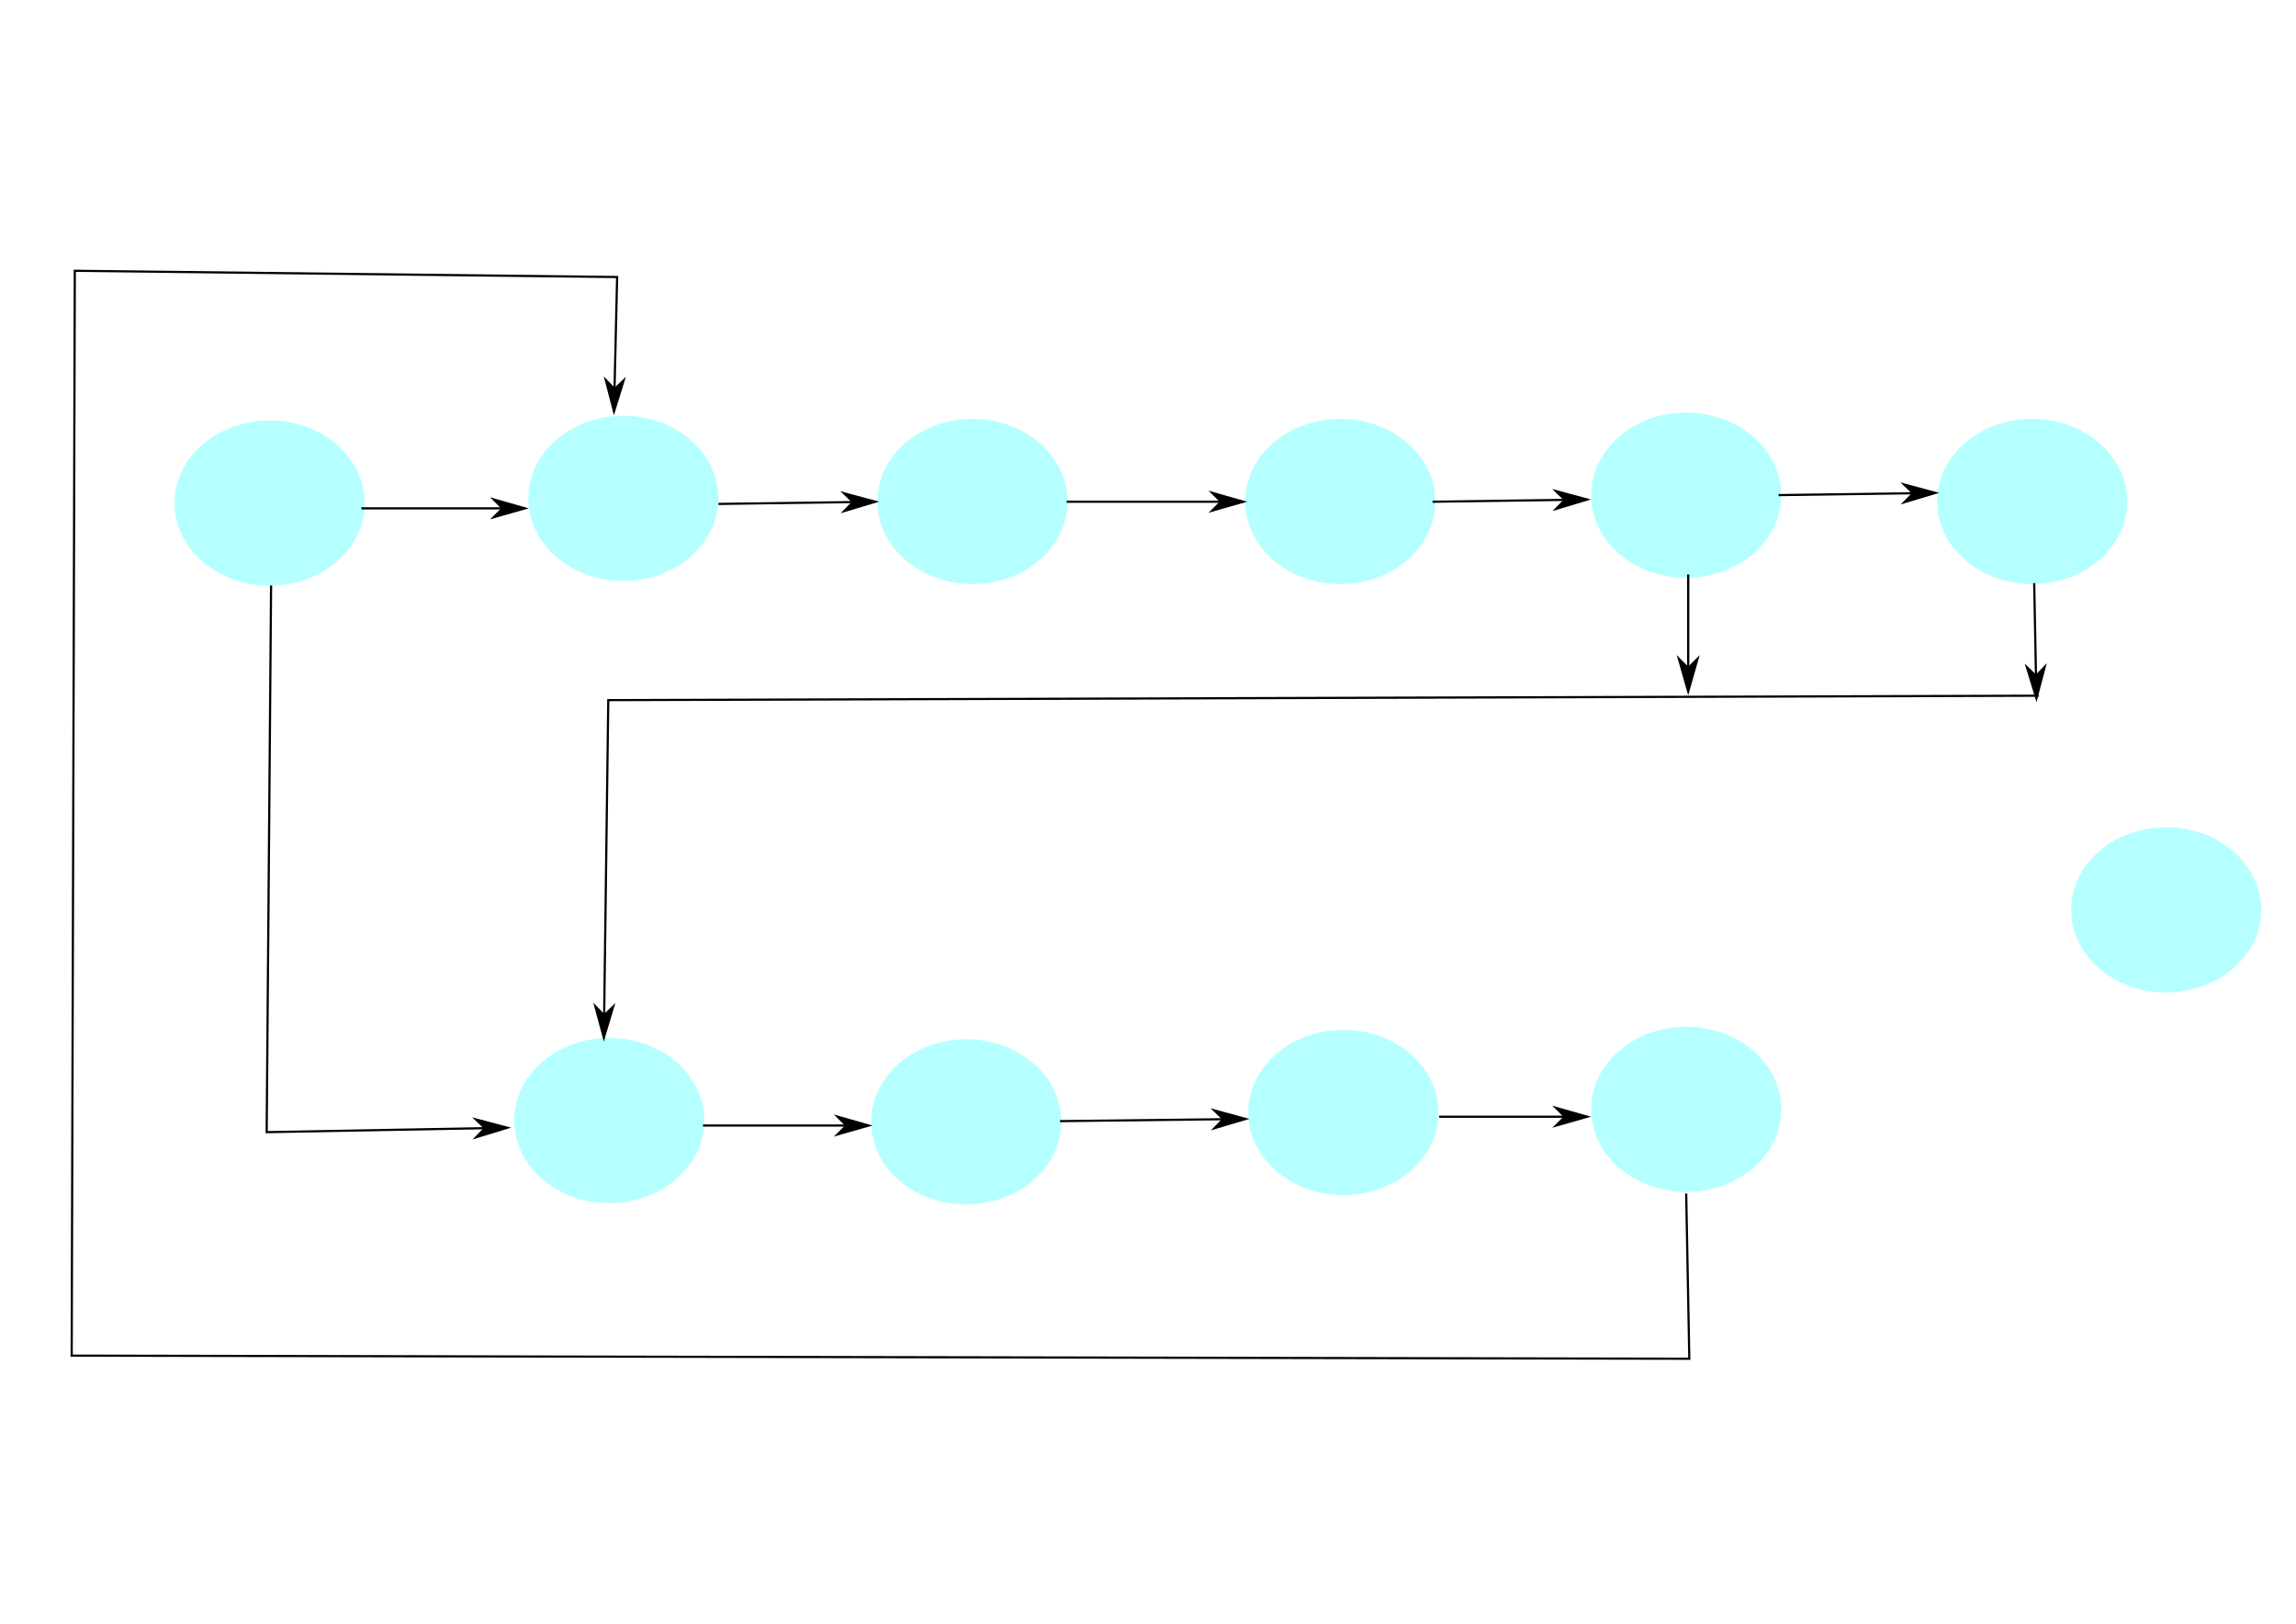
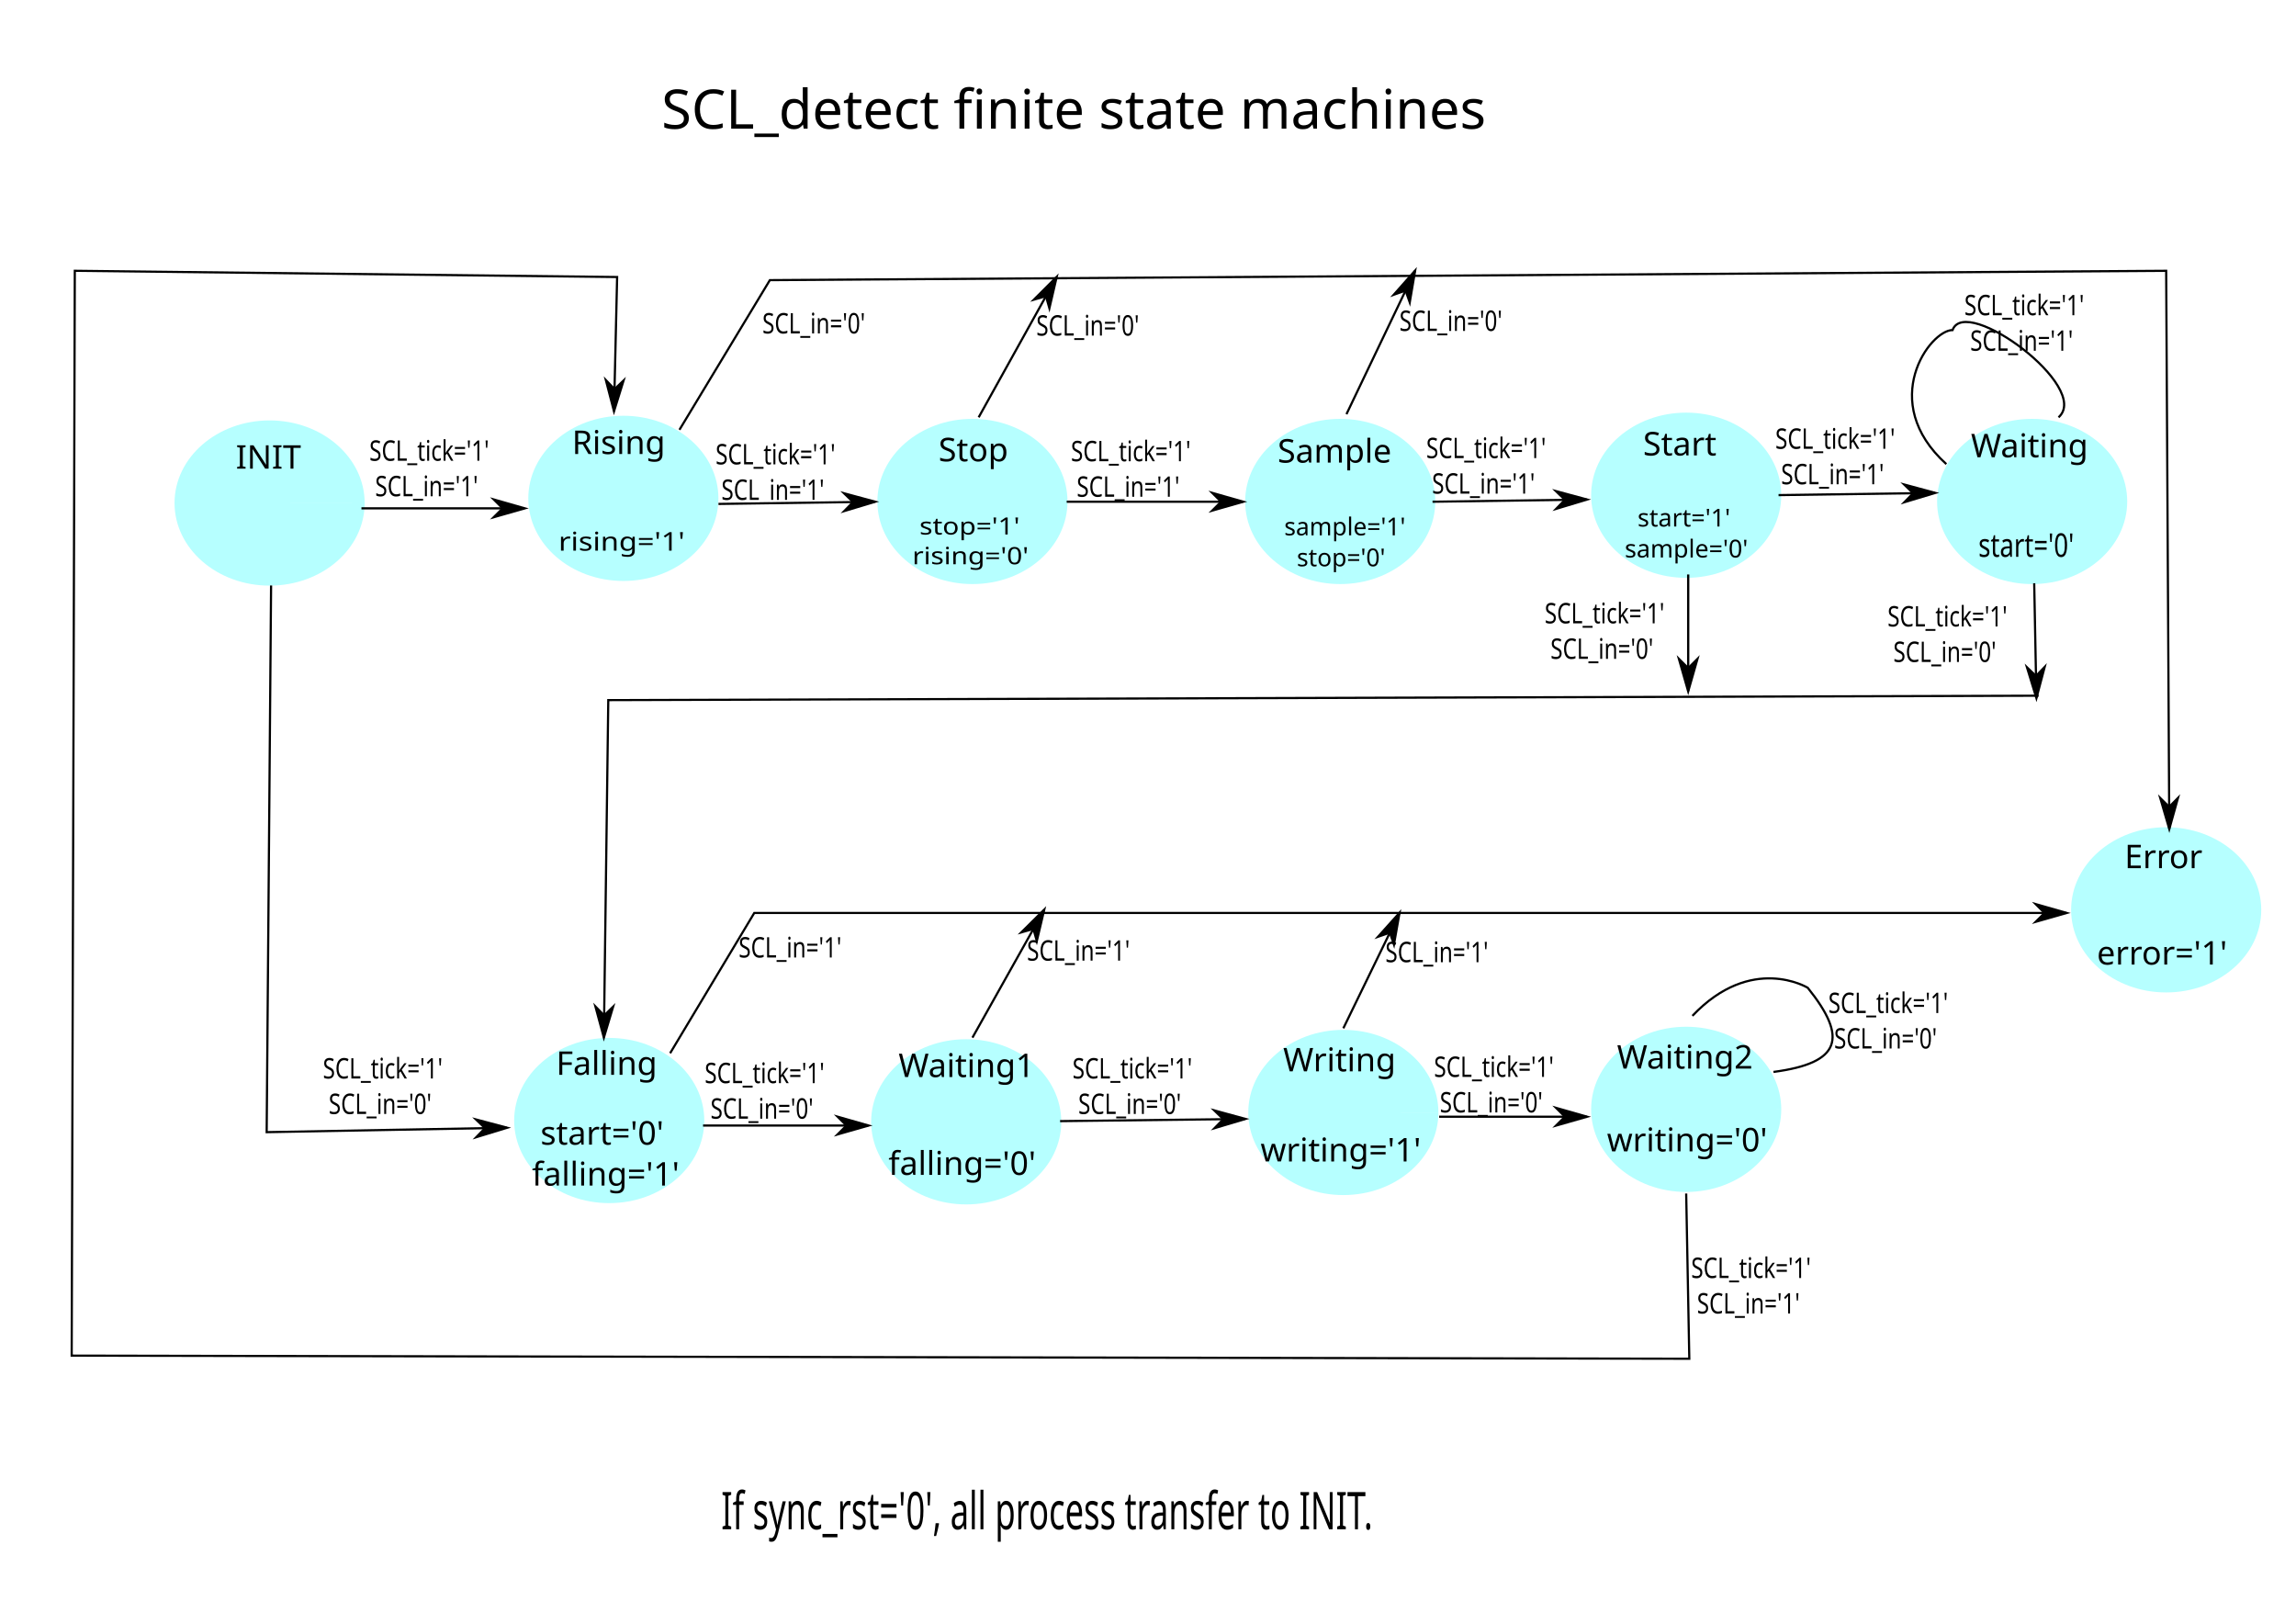
<svg xmlns="http://www.w3.org/2000/svg" width="297mm" height="210mm" viewBox="0 0 1052.362 744.094" id="svg2" version="1.1">
  <defs id="defs4">
+     <marker style="overflow:visible;" id="marker4921" refX="0.0" refY="0.0" orient="auto">
+       <path transform="scale(0.8) rotate(180) translate(12.5,0)" style="fill-rule:evenodd;stroke:#000000;stroke-width:1pt;stroke-opacity:1;fill:#000000;fill-opacity:1" d="M 0.0,0.0 L 5.0,-5.0 L -12.5,0.0 L 5.0,5.0 L 0.0,0.0 z " id="path4923" />
+     </marker>
+     <marker orient="auto" refY="0.0" refX="0.0" id="marker4783" style="overflow:visible;">
+       <path id="path4785" d="M 0.0,0.0 L 5.0,-5.0 L -12.5,0.0 L 5.0,5.0 L 0.0,0.0 z " style="fill-rule:evenodd;stroke:#000000;stroke-width:1pt;stroke-opacity:1;fill:#000000;fill-opacity:1" transform="scale(0.8) rotate(180) translate(12.5,0)" />
+     </marker>
+     <marker style="overflow:visible;" id="marker4637" refX="0.0" refY="0.0" orient="auto">
+       <path transform="scale(0.8) rotate(180) translate(12.5,0)" style="fill-rule:evenodd;stroke:#000000;stroke-width:1pt;stroke-opacity:1;fill:#000000;fill-opacity:1" d="M 0.0,0.0 L 5.0,-5.0 L -12.5,0.0 L 5.0,5.0 L 0.0,0.0 z " id="path4639" />
+     </marker>
+     <marker orient="auto" refY="0.0" refX="0.0" id="marker4511" style="overflow:visible;">
+       <path id="path4513" d="M 0.0,0.0 L 5.0,-5.0 L -12.5,0.0 L 5.0,5.0 L 0.0,0.0 z " style="fill-rule:evenodd;stroke:#000000;stroke-width:1pt;stroke-opacity:1;fill:#000000;fill-opacity:1" transform="scale(0.8) rotate(180) translate(12.5,0)" />
+     </marker>
+     <marker style="overflow:visible;" id="marker4391" refX="0.0" refY="0.0" orient="auto">
+       <path transform="scale(0.8) rotate(180) translate(12.5,0)" style="fill-rule:evenodd;stroke:#000000;stroke-width:1pt;stroke-opacity:1;fill:#000000;fill-opacity:1" d="M 0.0,0.0 L 5.0,-5.0 L -12.5,0.0 L 5.0,5.0 L 0.0,0.0 z " id="path4393" />
+     </marker>
+     <marker orient="auto" refY="0.0" refX="0.0" id="marker4277" style="overflow:visible;">
+       <path id="path4279" d="M 0.0,0.0 L 5.0,-5.0 L -12.5,0.0 L 5.0,5.0 L 0.0,0.0 z " style="fill-rule:evenodd;stroke:#000000;stroke-width:1pt;stroke-opacity:1;fill:#000000;fill-opacity:1" transform="scale(0.8) rotate(180) translate(12.5,0)" />
+     </marker>
    <marker style="overflow:visible;" id="marker5559" refX="0.0" refY="0.0" orient="auto">
      <path transform="scale(0.8) rotate(180) translate(12.5,0)" style="fill-rule:evenodd;stroke:#000000;stroke-width:1pt;stroke-opacity:1;fill:#000000;fill-opacity:1" d="M 0.0,0.0 L 5.0,-5.0 L -12.5,0.0 L 5.0,5.0 L 0.0,0.0 z " id="path5561" />
    </marker>
    <marker orient="auto" refY="0.0" refX="0.0" id="marker5341" style="overflow:visible;">
      <path id="path5343" d="M 0.0,0.0 L 5.0,-5.0 L -12.5,0.0 L 5.0,5.0 L 0.0,0.0 z " style="fill-rule:evenodd;stroke:#000000;stroke-width:1pt;stroke-opacity:1;fill:#000000;fill-opacity:1" transform="scale(0.8) rotate(180) translate(12.5,0)" />
    </marker>
    <marker orient="auto" refY="0.0" refX="0.0" id="marker5143" style="overflow:visible;">
      <path id="path5145" d="M 0.0,0.0 L 5.0,-5.0 L -12.5,0.0 L 5.0,5.0 L 0.0,0.0 z " style="fill-rule:evenodd;stroke:#000000;stroke-width:1pt;stroke-opacity:1;fill:#000000;fill-opacity:1" transform="scale(0.8) rotate(180) translate(12.5,0)" />
    </marker>
    <marker style="overflow:visible;" id="marker5053" refX="0.0" refY="0.0" orient="auto">
      <path transform="scale(0.8) rotate(180) translate(12.5,0)" style="fill-rule:evenodd;stroke:#000000;stroke-width:1pt;stroke-opacity:1;fill:#000000;fill-opacity:1" d="M 0.0,0.0 L 5.0,-5.0 L -12.5,0.0 L 5.0,5.0 L 0.0,0.0 z " id="path5055" />
    </marker>
    <marker orient="auto" refY="0.0" refX="0.0" id="marker4969" style="overflow:visible;">
      <path id="path4971" d="M 0.0,0.0 L 5.0,-5.0 L -12.5,0.0 L 5.0,5.0 L 0.0,0.0 z " style="fill-rule:evenodd;stroke:#000000;stroke-width:1pt;stroke-opacity:1;fill:#000000;fill-opacity:1" transform="scale(0.8) rotate(180) translate(12.5,0)" />
    </marker>
    <marker orient="auto" refY="0.0" refX="0.0" id="marker4891" style="overflow:visible;">
      <path id="path4893" d="M 0.0,0.0 L 5.0,-5.0 L -12.5,0.0 L 5.0,5.0 L 0.0,0.0 z " style="fill-rule:evenodd;stroke:#000000;stroke-width:1pt;stroke-opacity:1;fill:#000000;fill-opacity:1" transform="scale(0.8) rotate(180) translate(12.5,0)" />
    </marker>
    <marker style="overflow:visible;" id="marker4801" refX="0.0" refY="0.0" orient="auto">
      <path transform="scale(0.8) rotate(180) translate(12.5,0)" style="fill-rule:evenodd;stroke:#000000;stroke-width:1pt;stroke-opacity:1;fill:#000000;fill-opacity:1" d="M 0.0,0.0 L 5.0,-5.0 L -12.5,0.0 L 5.0,5.0 L 0.0,0.0 z " id="path4803" />
    </marker>
    <marker orient="auto" refY="0.0" refX="0.0" id="Arrow1Mend" style="overflow:visible;">
      <path id="path4222" d="M 0.0,0.0 L 5.0,-5.0 L -12.5,0.0 L 5.0,5.0 L 0.0,0.0 z " style="fill-rule:evenodd;stroke:#000000;stroke-width:1pt;stroke-opacity:1;fill:#000000;fill-opacity:1" transform="scale(0.4) rotate(180) translate(10,0)" />
    </marker>
    <marker orient="auto" refY="0.0" refX="0.0" id="marker4679" style="overflow:visible;">
      <path id="path4681" d="M 0.0,0.0 L 5.0,-5.0 L -12.5,0.0 L 5.0,5.0 L 0.0,0.0 z " style="fill-rule:evenodd;stroke:#000000;stroke-width:1pt;stroke-opacity:1;fill:#000000;fill-opacity:1" transform="scale(0.8) rotate(180) translate(12.5,0)" />
    </marker>
    <marker style="overflow:visible;" id="marker4625" refX="0.0" refY="0.0" orient="auto">
      <path transform="scale(0.8) rotate(180) translate(12.5,0)" style="fill-rule:evenodd;stroke:#000000;stroke-width:1pt;stroke-opacity:1;fill:#000000;fill-opacity:1" d="M 0.0,0.0 L 5.0,-5.0 L -12.5,0.0 L 5.0,5.0 L 0.0,0.0 z " id="path4627" />
    </marker>
    <marker orient="auto" refY="0.0" refX="0.0" id="marker4577" style="overflow:visible;">
      <path id="path4579" d="M 0.0,0.0 L 5.0,-5.0 L -12.5,0.0 L 5.0,5.0 L 0.0,0.0 z " style="fill-rule:evenodd;stroke:#000000;stroke-width:1pt;stroke-opacity:1;fill:#000000;fill-opacity:1" transform="scale(0.8) rotate(180) translate(12.5,0)" />
    </marker>
    <marker style="overflow:visible;" id="marker4533" refX="0.0" refY="0.0" orient="auto">
      <path transform="scale(0.8) rotate(180) translate(12.5,0)" style="fill-rule:evenodd;stroke:#000000;stroke-width:1pt;stroke-opacity:1;fill:#000000;fill-opacity:1" d="M 0.0,0.0 L 5.0,-5.0 L -12.5,0.0 L 5.0,5.0 L 0.0,0.0 z " id="path4535" />
    </marker>
    <marker style="overflow:visible;" id="marker4497" refX="0.0" refY="0.0" orient="auto">
      <path transform="scale(0.8) rotate(180) translate(12.5,0)" style="fill-rule:evenodd;stroke:#000000;stroke-width:1pt;stroke-opacity:1;fill:#000000;fill-opacity:1" d="M 0.0,0.0 L 5.0,-5.0 L -12.5,0.0 L 5.0,5.0 L 0.0,0.0 z " id="path4499" />
    </marker>
    <marker orient="auto" refY="0.0" refX="0.0" id="Arrow1Lend" style="overflow:visible;">
      <path id="path4216" d="M 0.0,0.0 L 5.0,-5.0 L -12.5,0.0 L 5.0,5.0 L 0.0,0.0 z " style="fill-rule:evenodd;stroke:#000000;stroke-width:1pt;stroke-opacity:1;fill:#000000;fill-opacity:1" transform="scale(0.8) rotate(180) translate(12.5,0)" />
    </marker>
  </defs>
  <g id="layer1" transform="translate(0,-308.2677)">
    <path style="fill:#b6ffff;fill-opacity:1;stroke-linecap:butt;stroke-linejoin:miter" id="path3336" d="m 167.143,538.791 a 43.571,37.857 0 0 1 -43.57,37.857 43.571,37.857 0 0 1 -43.573,-37.854 43.571,37.857 0 0 1 43.566,-37.86 43.571,37.857 0 0 1 43.577,37.851 l -43.571,0.007 z" />
    <path style="fill:#b6ffff;fill-opacity:1;stroke-linecap:butt;stroke-linejoin:miter" id="path3336-3" d="m 329.286,536.648 a 43.571,37.857 0 0 1 -43.57,37.857 43.571,37.857 0 0 1 -43.573,-37.854 43.571,37.857 0 0 1 43.566,-37.86 43.571,37.857 0 0 1 43.577,37.851 l -43.571,0.007 z" />
    <path style="fill:#b6ffff;fill-opacity:1;stroke-linecap:butt;stroke-linejoin:miter" id="path3336-1" d="m 489.286,538.076 a 43.571,37.857 0 0 1 -43.57,37.857 43.571,37.857 0 0 1 -43.573,-37.854 43.571,37.857 0 0 1 43.566,-37.86 43.571,37.857 0 0 1 43.577,37.851 l -43.571,0.007 z" />
    <path style="fill:#b6ffff;fill-opacity:1;stroke-linecap:butt;stroke-linejoin:miter" id="path3336-11" d="m 657.857,538.076 a 43.571,37.857 0 0 1 -43.57,37.857 43.571,37.857 0 0 1 -43.573,-37.854 43.571,37.857 0 0 1 43.566,-37.86 43.571,37.857 0 0 1 43.577,37.851 l -43.571,0.007 z" />
    <path style="fill:#b6ffff;fill-opacity:1;stroke-linecap:butt;stroke-linejoin:miter" id="path3336-16" d="m 816.429,535.219 a 43.571,37.857 0 0 1 -43.57,37.857 43.571,37.857 0 0 1 -43.573,-37.854 43.571,37.857 0 0 1 43.566,-37.86 43.571,37.857 0 0 1 43.577,37.851 l -43.571,0.007 z" />
    <path style="fill:#b6ffff;fill-opacity:1;stroke-linecap:butt;stroke-linejoin:miter" id="path3336-111" d="m 975,538.076 a 43.571,37.857 0 0 1 -43.57,37.857 43.571,37.857 0 0 1 -43.573,-37.854 43.571,37.857 0 0 1 43.566,-37.86 43.571,37.857 0 0 1 43.577,37.851 l -43.571,0.007 z" />
    <path style="fill:#b6ffff;fill-opacity:1;stroke-linecap:butt;stroke-linejoin:miter" id="path3336-8" d="m 322.806,821.77 a 43.571,37.857 0 0 1 -43.57,37.857 43.571,37.857 0 0 1 -43.573,-37.854 43.571,37.857 0 0 1 43.566,-37.86 43.571,37.857 0 0 1 43.577,37.851 l -43.571,0.007 z" />
    <path style="fill:#b6ffff;fill-opacity:1;stroke-linecap:butt;stroke-linejoin:miter" id="path3336-7" d="m 486.429,822.362 a 43.571,37.857 0 0 1 -43.57,37.857 43.571,37.857 0 0 1 -43.573,-37.854 43.571,37.857 0 0 1 43.566,-37.86 43.571,37.857 0 0 1 43.577,37.851 l -43.571,0.007 z" />
    <path style="fill:#b6ffff;fill-opacity:1;stroke-linecap:butt;stroke-linejoin:miter" id="path3336-15" d="m 816.429,816.648 a 43.571,37.857 0 0 1 -43.57,37.857 43.571,37.857 0 0 1 -43.573,-37.854 43.571,37.857 0 0 1 43.566,-37.86 43.571,37.857 0 0 1 43.577,37.851 l -43.571,0.007 z" />
    <path style="fill:#b6ffff;fill-opacity:1;stroke-linecap:butt;stroke-linejoin:miter" id="path3336-2" d="m 659.286,818.077 a 43.571,37.857 0 0 1 -43.57,37.857 43.571,37.857 0 0 1 -43.573,-37.854 43.571,37.857 0 0 1 43.566,-37.86 43.571,37.857 0 0 1 43.577,37.851 l -43.571,0.007 z" />
    <path style="fill:#b6ffff;fill-opacity:1;stroke-linecap:butt;stroke-linejoin:miter" id="path3336-9" d="m 1036.429,725.219 a 43.571,37.857 0 0 1 -43.57,37.857 43.571,37.857 0 0 1 -43.573,-37.854 43.571,37.857 0 0 1 43.566,-37.86 43.571,37.857 0 0 1 43.577,37.851 l -43.571,0.007 z" />
    <path style="fill:none;fill-rule:evenodd;stroke:#000000;stroke-width:1px;stroke-linecap:butt;stroke-linejoin:miter;stroke-opacity:1;marker-end:url(#Arrow1Lend)" d="m 165.665,541.225 74.751,0" id="path4207" />
    <path style="fill:none;fill-rule:evenodd;stroke:#000000;stroke-width:1px;stroke-linecap:butt;stroke-linejoin:miter;stroke-opacity:1;marker-end:url(#marker4497)" d="m 329.31,539.205 71.721,-1.01" id="path4489" />
    <path style="fill:none;fill-rule:evenodd;stroke:#000000;stroke-width:1px;stroke-linecap:butt;stroke-linejoin:miter;stroke-opacity:1;marker-end:url(#marker4533)" d="m 488.914,538.195 80.812,0" id="path4525" />
    <path style="fill:none;fill-rule:evenodd;stroke:#000000;stroke-width:1px;stroke-linecap:butt;stroke-linejoin:miter;stroke-opacity:1;marker-end:url(#marker4577)" d="m 656.599,538.195 70.711,-1.01" id="path4569" />
    <path style="fill:none;fill-rule:evenodd;stroke:#000000;stroke-width:1px;stroke-linecap:butt;stroke-linejoin:miter;stroke-opacity:1;marker-end:url(#marker4625)" d="m 815.193,535.164 71.721,-1.01" id="path4617" />
    <path style="fill:none;fill-rule:evenodd;stroke:#000000;stroke-width:1px;stroke-linecap:butt;stroke-linejoin:miter;stroke-opacity:1;marker-end:url(#marker4679)" d="m 932.371,575.57 1.01,52.528" id="path4671" />
    <path style="fill:none;fill-rule:evenodd;stroke:#000000;stroke-width:1.039px;stroke-linecap:butt;stroke-linejoin:miter;stroke-opacity:1;marker-end:url(#marker4801)" d="m 773.777,571.53 0,53.395" id="path4731" />
    <path style="fill:none;fill-rule:evenodd;stroke:#000000;stroke-width:1px;stroke-linecap:butt;stroke-linejoin:miter;stroke-opacity:1;marker-end:url(#marker4891)" d="m 934.391,627.088 -655.589,2.02 -2.02,154.553" id="path4883" />
    <path style="fill:none;fill-rule:evenodd;stroke:#000000;stroke-width:1px;stroke-linecap:butt;stroke-linejoin:miter;stroke-opacity:1;marker-end:url(#marker4969)" d="m 322.239,824.068 75.761,0" id="path4961" />
    <path style="fill:none;fill-rule:evenodd;stroke:#000000;stroke-width:1px;stroke-linecap:butt;stroke-linejoin:miter;stroke-opacity:1;marker-end:url(#marker5053)" d="m 485.883,822.047 84.853,-1.01" id="path5045" />
    <path style="fill:none;fill-rule:evenodd;stroke:#000000;stroke-width:1px;stroke-linecap:butt;stroke-linejoin:miter;stroke-opacity:1;marker-end:url(#marker5143)" d="m 659.63,820.027 67.68,0" id="path5135" />
    <path style="fill:none;fill-rule:evenodd;stroke:#000000;stroke-width:1px;stroke-linecap:butt;stroke-linejoin:miter;stroke-opacity:1;marker-end:url(#marker5341)" d="m 124.249,576.58 -2.02,250.518 110.107,-2.02" id="path5333" />
    <path style="fill:none;fill-rule:evenodd;stroke:#000000;stroke-width:1px;stroke-linecap:butt;stroke-linejoin:miter;stroke-opacity:1;marker-end:url(#marker5559)" d="m 772.857,855.219 1.429,75.714 -741.429,-1.429 1.429,-497.143 248.571,2.857 -1.429,61.429" id="path5551" />
+     <path style="fill:none;fill-rule:evenodd;stroke:#000000;stroke-width:1px;stroke-linecap:butt;stroke-linejoin:miter;stroke-opacity:1;marker-end:url(#marker4277)" d="m 307.143,790.934 38.571,-64.286 601.429,0" id="path4269" />
+     <path style="fill:none;fill-rule:evenodd;stroke:#000000;stroke-width:1px;stroke-linecap:butt;stroke-linejoin:miter;stroke-opacity:1;marker-end:url(#marker4391)" d="m 445.714,783.791 32.857,-58.571" id="path4383" />
+     <path style="fill:none;fill-rule:evenodd;stroke:#000000;stroke-width:1px;stroke-linecap:butt;stroke-linejoin:miter;stroke-opacity:1;marker-end:url(#marker4511)" d="m 615.714,779.505 25.714,-52.857" id="path4503" />
+     <path style="fill:none;fill-rule:evenodd;stroke:#000000;stroke-width:1px;stroke-linecap:butt;stroke-linejoin:miter;stroke-opacity:1;marker-end:url(#marker4637)" d="m 311.429,505.219 41.429,-68.571 640,-4.286 1.429,255.714" id="path4761" />
+     <path style="fill:none;fill-rule:evenodd;stroke:#000000;stroke-width:1px;stroke-linecap:butt;stroke-linejoin:miter;stroke-opacity:1;marker-end:url(#marker4783)" d="m 448.571,499.505 35.714,-64.286" id="path4775" />
+     <path style="fill:none;fill-rule:evenodd;stroke:#000000;stroke-width:1px;stroke-linecap:butt;stroke-linejoin:miter;stroke-opacity:1;marker-end:url(#marker4921)" d="m 617.143,498.076 31.429,-65.714" id="path4913" />
+     <path style="fill:none;fill-rule:evenodd;stroke:#000000;stroke-width:1px;stroke-linecap:butt;stroke-linejoin:miter;stroke-opacity:1" d="m 812.857,799.505 c 30.871,-4.097 34.302,-15.452 15.714,-38.571 0,0 -25.714,-15.714 -52.857,12.857" id="path5057" />
+     <path style="fill:none;fill-rule:evenodd;stroke:#000000;stroke-width:1px;stroke-linecap:butt;stroke-linejoin:miter;stroke-opacity:1" d="m 943.522,499.52 c 15.35,-13.658 -42.598,-56.42 -48.571,-40 -10.346,0 -34.518,32.857 -2.857,61.429" id="path5057-1" />
+     <text xml:space="preserve" style="font-style:normal;font-weight:normal;font-size:15px;line-height:125%;font-family:sans-serif;letter-spacing:0px;word-spacing:0px;fill:#000000;fill-opacity:1;stroke:none;stroke-width:1px;stroke-linecap:butt;stroke-linejoin:miter;stroke-opacity:1" x="108.086" y="523.042" id="text5074">
+       <tspan id="tspan5076" x="108.086" y="523.042">INIT</tspan>
+     </text>
+     <text xml:space="preserve" style="font-style:normal;font-weight:normal;font-size:15px;line-height:125%;font-family:sans-serif;letter-spacing:0px;word-spacing:0px;fill:#000000;fill-opacity:1;stroke:none;stroke-width:1px;stroke-linecap:butt;stroke-linejoin:miter;stroke-opacity:1" x="262.179" y="516.318" id="text5078">
+       <tspan id="tspan5080" x="262.179" y="516.318">Rising</tspan>
+     </text>
+     <text xml:space="preserve" style="font-style:normal;font-weight:normal;font-size:15px;line-height:125%;font-family:sans-serif;letter-spacing:0px;word-spacing:0px;fill:#000000;fill-opacity:1;stroke:none;stroke-width:1px;stroke-linecap:butt;stroke-linejoin:miter;stroke-opacity:1" x="430.152" y="519.665" id="text5082">
+       <tspan id="tspan5084" x="430.152" y="519.665">Stop</tspan>
+     </text>
+     <text xml:space="preserve" style="font-style:normal;font-weight:normal;font-size:15px;line-height:125%;font-family:sans-serif;letter-spacing:0px;word-spacing:0px;fill:#000000;fill-opacity:1;stroke:none;stroke-width:1px;stroke-linecap:butt;stroke-linejoin:miter;stroke-opacity:1" x="585.572" y="520.257" id="text5086">
+       <tspan id="tspan5088" x="585.572" y="520.257">Sample</tspan>
+     </text>
+     <text xml:space="preserve" style="font-style:normal;font-weight:normal;font-size:15px;line-height:125%;font-family:sans-serif;letter-spacing:0px;word-spacing:0px;fill:#000000;fill-opacity:1;stroke:none;stroke-width:1px;stroke-linecap:butt;stroke-linejoin:miter;stroke-opacity:1" x="753.084" y="516.981" id="text5090">
+       <tspan id="tspan5092" x="753.084" y="516.981">Start</tspan>
+     </text>
+     <text xml:space="preserve" style="font-style:normal;font-weight:normal;font-size:15px;line-height:125%;font-family:sans-serif;letter-spacing:0px;word-spacing:0px;fill:#000000;fill-opacity:1;stroke:none;stroke-width:1px;stroke-linecap:butt;stroke-linejoin:miter;stroke-opacity:1" x="903.351" y="517.818" id="text5094">
+       <tspan id="tspan5096" x="903.351" y="517.818">Waiting</tspan>
+     </text>
+     <text xml:space="preserve" style="font-style:normal;font-weight:normal;font-size:15px;line-height:125%;font-family:sans-serif;letter-spacing:0px;word-spacing:0px;fill:#000000;fill-opacity:1;stroke:none;stroke-width:1px;stroke-linecap:butt;stroke-linejoin:miter;stroke-opacity:1" x="254.905" y="800.834" id="text5098">
+       <tspan id="tspan5100" x="254.905" y="800.834">Falling</tspan>
+     </text>
+     <text xml:space="preserve" style="font-style:normal;font-weight:normal;font-size:15px;line-height:125%;font-family:sans-serif;letter-spacing:0px;word-spacing:0px;fill:#000000;fill-opacity:1;stroke:none;stroke-width:1px;stroke-linecap:butt;stroke-linejoin:miter;stroke-opacity:1" x="411.825" y="801.844" id="text5102">
+       <tspan id="tspan5104" x="411.825" y="801.844">Waiting1</tspan>
+     </text>
+     <text xml:space="preserve" style="font-style:normal;font-weight:normal;font-size:15px;line-height:125%;font-family:sans-serif;letter-spacing:0px;word-spacing:0px;fill:#000000;fill-opacity:1;stroke:none;stroke-width:1px;stroke-linecap:butt;stroke-linejoin:miter;stroke-opacity:1" x="588.112" y="799.232" id="text5106">
+       <tspan id="tspan5108" x="588.112" y="799.232">Writing</tspan>
+     </text>
+     <text xml:space="preserve" style="font-style:normal;font-weight:normal;font-size:15px;line-height:125%;font-family:sans-serif;letter-spacing:0px;word-spacing:0px;fill:#000000;fill-opacity:1;stroke:none;stroke-width:1px;stroke-linecap:butt;stroke-linejoin:miter;stroke-opacity:1" x="741.135" y="797.977" id="text5110">
+       <tspan id="tspan5112" x="741.135" y="797.977">Waiting2</tspan>
+     </text>
+     <text xml:space="preserve" style="font-style:normal;font-weight:normal;font-size:15px;line-height:125%;font-family:sans-serif;letter-spacing:0px;word-spacing:0px;fill:#000000;fill-opacity:1;stroke:none;stroke-width:1px;stroke-linecap:butt;stroke-linejoin:miter;stroke-opacity:1" x="973.787" y="706.125" id="text5114">
+       <tspan id="tspan5116" x="973.787" y="706.125">Error</tspan>
+     </text>
+     <text xml:space="preserve" style="font-style:normal;font-weight:normal;font-size:12.737px;line-height:125%;font-family:sans-serif;letter-spacing:0px;word-spacing:0px;fill:#000000;fill-opacity:1;stroke:none;stroke-width:1px;stroke-linecap:butt;stroke-linejoin:miter;stroke-opacity:1" x="238.434" y="601.85" id="text5124" transform="scale(1.07358,0.9314633)">
+       <tspan id="tspan5126" x="238.434" y="601.85">rising='1'</tspan>
+     </text>
+     <text xml:space="preserve" style="font-style:normal;font-weight:normal;font-size:11.713px;line-height:125%;font-family:sans-serif;letter-spacing:0px;word-spacing:0px;fill:#000000;fill-opacity:1;stroke:none;stroke-width:1px;stroke-linecap:butt;stroke-linejoin:miter;stroke-opacity:1" x="389.065" y="594.572" id="text5128" transform="scale(1.074759,0.9304414)">
+       <tspan id="tspan5130" x="389.065" y="594.572"> stop='1'</tspan>
+       <tspan x="389.065" y="609.213" id="tspan5132">rising='0'</tspan>
+     </text>
+     <text xml:space="preserve" style="font-style:normal;font-weight:normal;font-size:11.224px;line-height:125%;font-family:sans-serif;letter-spacing:0px;word-spacing:0px;fill:#000000;fill-opacity:1;stroke:none;stroke-width:1px;stroke-linecap:butt;stroke-linejoin:miter;stroke-opacity:1" x="594.965" y="547.699" id="text5134" transform="scale(0.9893405,1.010774)">
+       <tspan id="tspan5136" x="594.965" y="547.699">sample='1'</tspan>
+       <tspan x="594.965" y="561.729" id="tspan5138">  stop='0'</tspan>
+     </text>
+     <text xml:space="preserve" style="font-style:normal;font-weight:normal;font-size:11.317px;line-height:125%;font-family:sans-serif;letter-spacing:0px;word-spacing:0px;fill:#000000;fill-opacity:1;stroke:none;stroke-width:1px;stroke-linecap:butt;stroke-linejoin:miter;stroke-opacity:1" x="746.495" y="548.224" id="text5140" transform="scale(0.9975703,1.002436)">
+       <tspan id="tspan5142" x="746.495" y="548.224">  start='1'</tspan>
+       <tspan x="746.495" y="562.371" id="tspan5144">sample='0'</tspan>
+     </text>
+     <text xml:space="preserve" style="font-style:normal;font-weight:normal;font-size:13.209px;line-height:125%;font-family:sans-serif;letter-spacing:0px;word-spacing:0px;fill:#000000;fill-opacity:1;stroke:none;stroke-width:1px;stroke-linecap:butt;stroke-linejoin:miter;stroke-opacity:1" x="1029.728" y="496.18" id="text5146" transform="scale(0.8806134,1.135572)">
+       <tspan id="tspan5148" x="1029.728" y="496.18">start='0'</tspan>
+     </text>
+     <text xml:space="preserve" style="font-style:normal;font-weight:normal;font-size:15px;line-height:125%;font-family:sans-serif;letter-spacing:0px;word-spacing:0px;fill:#000000;fill-opacity:1;stroke:none;stroke-width:1px;stroke-linecap:butt;stroke-linejoin:miter;stroke-opacity:1" x="961.103" y="750.297" id="text5150">
+       <tspan id="tspan5152" x="961.103" y="750.297">error='1'</tspan>
+     </text>
+     <text xml:space="preserve" style="font-style:normal;font-weight:normal;font-size:15px;line-height:125%;font-family:sans-serif;letter-spacing:0px;word-spacing:0px;fill:#000000;fill-opacity:1;stroke:none;stroke-width:1px;stroke-linecap:butt;stroke-linejoin:miter;stroke-opacity:1" x="243.808" y="832.827" id="text5154">
+       <tspan id="tspan5156" x="243.808" y="832.827"> start='0'</tspan>
+       <tspan x="243.808" y="851.577" id="tspan5158">falling='1'</tspan>
+     </text>
+     <text xml:space="preserve" style="font-style:normal;font-weight:normal;font-size:15px;line-height:125%;font-family:sans-serif;letter-spacing:0px;word-spacing:0px;fill:#000000;fill-opacity:1;stroke:none;stroke-width:1px;stroke-linecap:butt;stroke-linejoin:miter;stroke-opacity:1" x="407.208" y="846.68" id="text5160">
+       <tspan id="tspan5162" x="407.208" y="846.68">falling='0'</tspan>
+     </text>
+     <text xml:space="preserve" style="font-style:normal;font-weight:normal;font-size:15px;line-height:125%;font-family:sans-serif;letter-spacing:0px;word-spacing:0px;fill:#000000;fill-opacity:1;stroke:none;stroke-width:1px;stroke-linecap:butt;stroke-linejoin:miter;stroke-opacity:1" x="577.75" y="840.532" id="text5164">
+       <tspan id="tspan5166" x="577.75" y="840.532">writing='1'</tspan>
+     </text>
+     <text xml:space="preserve" style="font-style:normal;font-weight:normal;font-size:15px;line-height:125%;font-family:sans-serif;letter-spacing:0px;word-spacing:0px;fill:#000000;fill-opacity:1;stroke:none;stroke-width:1px;stroke-linecap:butt;stroke-linejoin:miter;stroke-opacity:1" x="736.532" y="835.915" id="text5168">
+       <tspan id="tspan5170" x="736.532" y="835.915">writing='0'</tspan>
+     </text>
+     <text xml:space="preserve" style="font-style:normal;font-weight:normal;font-size:11.529px;line-height:125%;font-family:sans-serif;letter-spacing:0px;word-spacing:0px;fill:#000000;fill-opacity:1;stroke:none;stroke-width:1px;stroke-linecap:butt;stroke-linejoin:miter;stroke-opacity:1" x="191.072" y="460.198" id="text5172" transform="scale(0.8859787,1.128695)">
+       <tspan id="tspan5174" x="191.072" y="460.198">SCL_tick='1'</tspan>
+       <tspan x="191.072" y="474.609" id="tspan5176"> SCL_in='1'</tspan>
+     </text>
+     <text xml:space="preserve" style="font-style:normal;font-weight:normal;font-size:11.529px;line-height:125%;font-family:sans-serif;letter-spacing:0px;word-spacing:0px;fill:#000000;fill-opacity:1;stroke:none;stroke-width:1px;stroke-linecap:butt;stroke-linejoin:miter;stroke-opacity:1" x="370.196" y="461.663" id="text5172-3" transform="scale(0.8859787,1.128695)">
+       <tspan id="tspan5174-7" x="370.196" y="461.663">SCL_tick='1'</tspan>
+       <tspan x="370.196" y="476.074" id="tspan5176-4"> SCL_in='1'</tspan>
+     </text>
+     <text xml:space="preserve" style="font-style:normal;font-weight:normal;font-size:11.529px;line-height:125%;font-family:sans-serif;letter-spacing:0px;word-spacing:0px;fill:#000000;fill-opacity:1;stroke:none;stroke-width:1px;stroke-linecap:butt;stroke-linejoin:miter;stroke-opacity:1" x="554.012" y="460.397" id="text5172-8" transform="scale(0.8859787,1.128695)">
+       <tspan id="tspan5174-4" x="554.012" y="460.397">SCL_tick='1'</tspan>
+       <tspan x="554.012" y="474.808" id="tspan5176-9"> SCL_in='1'</tspan>
+     </text>
+     <text xml:space="preserve" style="font-style:normal;font-weight:normal;font-size:11.529px;line-height:125%;font-family:sans-serif;letter-spacing:0px;word-spacing:0px;fill:#000000;fill-opacity:1;stroke:none;stroke-width:1px;stroke-linecap:butt;stroke-linejoin:miter;stroke-opacity:1" x="737.828" y="459.132" id="text5172-0" transform="scale(0.8859787,1.128695)">
+       <tspan id="tspan5174-43" x="737.828" y="459.132">SCL_tick='1'</tspan>
+       <tspan x="737.828" y="473.542" id="tspan5176-41"> SCL_in='1'</tspan>
+     </text>
+     <text xml:space="preserve" style="font-style:normal;font-weight:normal;font-size:11.529px;line-height:125%;font-family:sans-serif;letter-spacing:0px;word-spacing:0px;fill:#000000;fill-opacity:1;stroke:none;stroke-width:1px;stroke-linecap:butt;stroke-linejoin:miter;stroke-opacity:1" x="918.419" y="455.334" id="text5172-7" transform="scale(0.8859787,1.128695)">
+       <tspan id="tspan5174-3" x="918.419" y="455.334">SCL_tick='1'</tspan>
+       <tspan x="918.419" y="469.745" id="tspan5176-5"> SCL_in='1'</tspan>
+     </text>
+     <text xml:space="preserve" style="font-style:normal;font-weight:normal;font-size:11.529px;line-height:125%;font-family:sans-serif;letter-spacing:0px;word-spacing:0px;fill:#000000;fill-opacity:1;stroke:none;stroke-width:1px;stroke-linecap:butt;stroke-linejoin:miter;stroke-opacity:1" x="394.382" y="408.504" id="text5172-03" transform="scale(0.8859787,1.128695)">
+       <tspan x="394.382" y="408.504" id="tspan5176-42">SCL_in='0'</tspan>
+     </text>
+     <text xml:space="preserve" style="font-style:normal;font-weight:normal;font-size:11.529px;line-height:125%;font-family:sans-serif;letter-spacing:0px;word-spacing:0px;fill:#000000;fill-opacity:1;stroke:none;stroke-width:1px;stroke-linecap:butt;stroke-linejoin:miter;stroke-opacity:1" x="536.105" y="409.381" id="text5172-03-3" transform="scale(0.8859787,1.128695)">
+       <tspan x="536.105" y="409.381" id="tspan5176-42-6">SCL_in='0'</tspan>
+     </text>
+     <text xml:space="preserve" style="font-style:normal;font-weight:normal;font-size:11.529px;line-height:125%;font-family:sans-serif;letter-spacing:0px;word-spacing:0px;fill:#000000;fill-opacity:1;stroke:none;stroke-width:1px;stroke-linecap:butt;stroke-linejoin:miter;stroke-opacity:1" x="723.952" y="407.483" id="text5172-03-7" transform="scale(0.8859787,1.128695)">
+       <tspan x="723.952" y="407.483" id="tspan5176-42-0">SCL_in='0'</tspan>
+     </text>
+     <text xml:space="preserve" style="font-style:normal;font-weight:normal;font-size:11.529px;line-height:125%;font-family:sans-serif;letter-spacing:0px;word-spacing:0px;fill:#000000;fill-opacity:1;stroke:none;stroke-width:1px;stroke-linecap:butt;stroke-linejoin:miter;stroke-opacity:1" x="799.1" y="526.213" id="text5172-0-9" transform="scale(0.8859787,1.128695)">
+       <tspan id="tspan5174-43-1" x="799.1" y="526.213">SCL_tick='1'</tspan>
+       <tspan x="799.1" y="540.624" id="tspan5176-41-9"> SCL_in='0'</tspan>
+     </text>
+     <text xml:space="preserve" style="font-style:normal;font-weight:normal;font-size:11.529px;line-height:125%;font-family:sans-serif;letter-spacing:0px;word-spacing:0px;fill:#000000;fill-opacity:1;stroke:none;stroke-width:1px;stroke-linecap:butt;stroke-linejoin:miter;stroke-opacity:1" x="976.467" y="527.478" id="text5172-0-3" transform="scale(0.8859787,1.128695)">
+       <tspan id="tspan5174-43-3" x="976.467" y="527.478">SCL_tick='1'</tspan>
+       <tspan x="976.467" y="541.889" id="tspan5176-41-4"> SCL_in='0'</tspan>
+     </text>
+     <text xml:space="preserve" style="font-style:normal;font-weight:normal;font-size:11.529px;line-height:125%;font-family:sans-serif;letter-spacing:0px;word-spacing:0px;fill:#000000;fill-opacity:1;stroke:none;stroke-width:1px;stroke-linecap:butt;stroke-linejoin:miter;stroke-opacity:1" x="1016.228" y="401.113" id="text5172-7-5" transform="scale(0.8859787,1.128695)">
+       <tspan id="tspan5174-3-8" x="1016.228" y="401.113">SCL_tick='1'</tspan>
+       <tspan x="1016.228" y="415.524" id="tspan5176-5-8"> SCL_in='1'</tspan>
+     </text>
+     <text xml:space="preserve" style="font-style:normal;font-weight:normal;font-size:11.529px;line-height:125%;font-family:sans-serif;letter-spacing:0px;word-spacing:0px;fill:#000000;fill-opacity:1;stroke:none;stroke-width:1px;stroke-linecap:butt;stroke-linejoin:miter;stroke-opacity:1" x="167.031" y="711.003" id="text5172-0-9-1" transform="scale(0.8859787,1.128695)">
+       <tspan id="tspan5174-43-1-0" x="167.031" y="711.003">SCL_tick='1'</tspan>
+       <tspan x="167.031" y="725.414" id="tspan5176-41-9-0"> SCL_in='0'</tspan>
+     </text>
+     <text xml:space="preserve" style="font-style:normal;font-weight:normal;font-size:11.529px;line-height:125%;font-family:sans-serif;letter-spacing:0px;word-spacing:0px;fill:#000000;fill-opacity:1;stroke:none;stroke-width:1px;stroke-linecap:butt;stroke-linejoin:miter;stroke-opacity:1" x="382.119" y="661.885" id="text5172-03-6" transform="scale(0.8859787,1.128695)">
+       <tspan x="382.119" y="661.885" id="tspan5176-42-3">SCL_in='1'</tspan>
+     </text>
+     <text xml:space="preserve" style="font-style:normal;font-weight:normal;font-size:11.529px;line-height:125%;font-family:sans-serif;letter-spacing:0px;word-spacing:0px;fill:#000000;fill-opacity:1;stroke:none;stroke-width:1px;stroke-linecap:butt;stroke-linejoin:miter;stroke-opacity:1" x="531.268" y="663.151" id="text5172-03-6-8" transform="scale(0.8859787,1.128695)">
+       <tspan x="531.268" y="663.151" id="tspan5176-42-3-9">SCL_in='1'</tspan>
+     </text>
+     <text xml:space="preserve" style="font-style:normal;font-weight:normal;font-size:11.529px;line-height:125%;font-family:sans-serif;letter-spacing:0px;word-spacing:0px;fill:#000000;fill-opacity:1;stroke:none;stroke-width:1px;stroke-linecap:butt;stroke-linejoin:miter;stroke-opacity:1" x="716.696" y="663.784" id="text5172-03-6-5" transform="scale(0.8859787,1.128695)">
+       <tspan x="716.696" y="663.784" id="tspan5176-42-3-2">SCL_in='1'</tspan>
+     </text>
+     <text xml:space="preserve" style="font-style:normal;font-weight:normal;font-size:11.529px;line-height:125%;font-family:sans-serif;letter-spacing:0px;word-spacing:0px;fill:#000000;fill-opacity:1;stroke:none;stroke-width:1px;stroke-linecap:butt;stroke-linejoin:miter;stroke-opacity:1" x="364.553" y="712.901" id="text5172-0-9-3" transform="scale(0.8859787,1.128695)">
+       <tspan id="tspan5174-43-1-6" x="364.553" y="712.901">SCL_tick='1'</tspan>
+       <tspan x="364.553" y="727.312" id="tspan5176-41-9-6"> SCL_in='0'</tspan>
+     </text>
+     <text xml:space="preserve" style="font-style:normal;font-weight:normal;font-size:11.529px;line-height:125%;font-family:sans-serif;letter-spacing:0px;word-spacing:0px;fill:#000000;fill-opacity:1;stroke:none;stroke-width:1px;stroke-linecap:butt;stroke-linejoin:miter;stroke-opacity:1" x="554.818" y="711.003" id="text5172-0-9-0" transform="scale(0.8859787,1.128695)">
+       <tspan id="tspan5174-43-1-1" x="554.818" y="711.003">SCL_tick='1'</tspan>
+       <tspan x="554.818" y="725.413" id="tspan5176-41-9-1"> SCL_in='0'</tspan>
+     </text>
+     <text xml:space="preserve" style="font-style:normal;font-weight:normal;font-size:11.529px;line-height:125%;font-family:sans-serif;letter-spacing:0px;word-spacing:0px;fill:#000000;fill-opacity:1;stroke:none;stroke-width:1px;stroke-linecap:butt;stroke-linejoin:miter;stroke-opacity:1" x="741.859" y="710.37" id="text5172-0-9-02" transform="scale(0.8859787,1.128695)">
+       <tspan id="tspan5174-43-1-08" x="741.859" y="710.37">SCL_tick='1'</tspan>
+       <tspan x="741.859" y="724.781" id="tspan5176-41-9-8"> SCL_in='0'</tspan>
+     </text>
+     <text xml:space="preserve" style="font-style:normal;font-weight:normal;font-size:11.529px;line-height:125%;font-family:sans-serif;letter-spacing:0px;word-spacing:0px;fill:#000000;fill-opacity:1;stroke:none;stroke-width:1px;stroke-linecap:butt;stroke-linejoin:miter;stroke-opacity:1" x="945.831" y="684.423" id="text5172-0-9-4" transform="scale(0.8859787,1.128695)">
+       <tspan id="tspan5174-43-1-7" x="945.831" y="684.423">SCL_tick='1'</tspan>
+       <tspan x="945.831" y="698.834" id="tspan5176-41-9-04"> SCL_in='0'</tspan>
+     </text>
+     <text xml:space="preserve" style="font-style:normal;font-weight:normal;font-size:11.529px;line-height:125%;font-family:sans-serif;letter-spacing:0px;word-spacing:0px;fill:#000000;fill-opacity:1;stroke:none;stroke-width:1px;stroke-linecap:butt;stroke-linejoin:miter;stroke-opacity:1" x="874.884" y="792.006" id="text5172-7-1" transform="scale(0.8859787,1.128695)">
+       <tspan id="tspan5174-3-0" x="874.884" y="792.006">SCL_tick='1'</tspan>
+       <tspan x="874.884" y="806.417" id="tspan5176-5-2"> SCL_in='1'</tspan>
+     </text>
+     <text xml:space="preserve" style="font-style:normal;font-weight:normal;font-size:19.13px;line-height:125%;font-family:sans-serif;letter-spacing:0px;word-spacing:0px;fill:#000000;fill-opacity:1;stroke:none;stroke-width:1px;stroke-linecap:butt;stroke-linejoin:miter;stroke-opacity:1" x="412.553" y="808.537" id="text6870" transform="scale(0.801255,1.248042)">
+       <tspan id="tspan6872" x="412.553" y="808.537">If sync_rst='0', all process transfer to INIT.</tspan>
+     </text>
+     <text xml:space="preserve" style="font-style:normal;font-weight:normal;font-size:25px;line-height:125%;font-family:sans-serif;text-align:center;letter-spacing:0px;word-spacing:0px;text-anchor:middle;fill:#000000;fill-opacity:1;stroke:none;stroke-width:1px;stroke-linecap:butt;stroke-linejoin:miter;stroke-opacity:1" x="508.388" y="367.232" id="text3336">
+       <tspan id="tspan3338" x="508.388" y="367.232">SCL_detect finite state machines</tspan>
+     </text>
  </g>
</svg>
